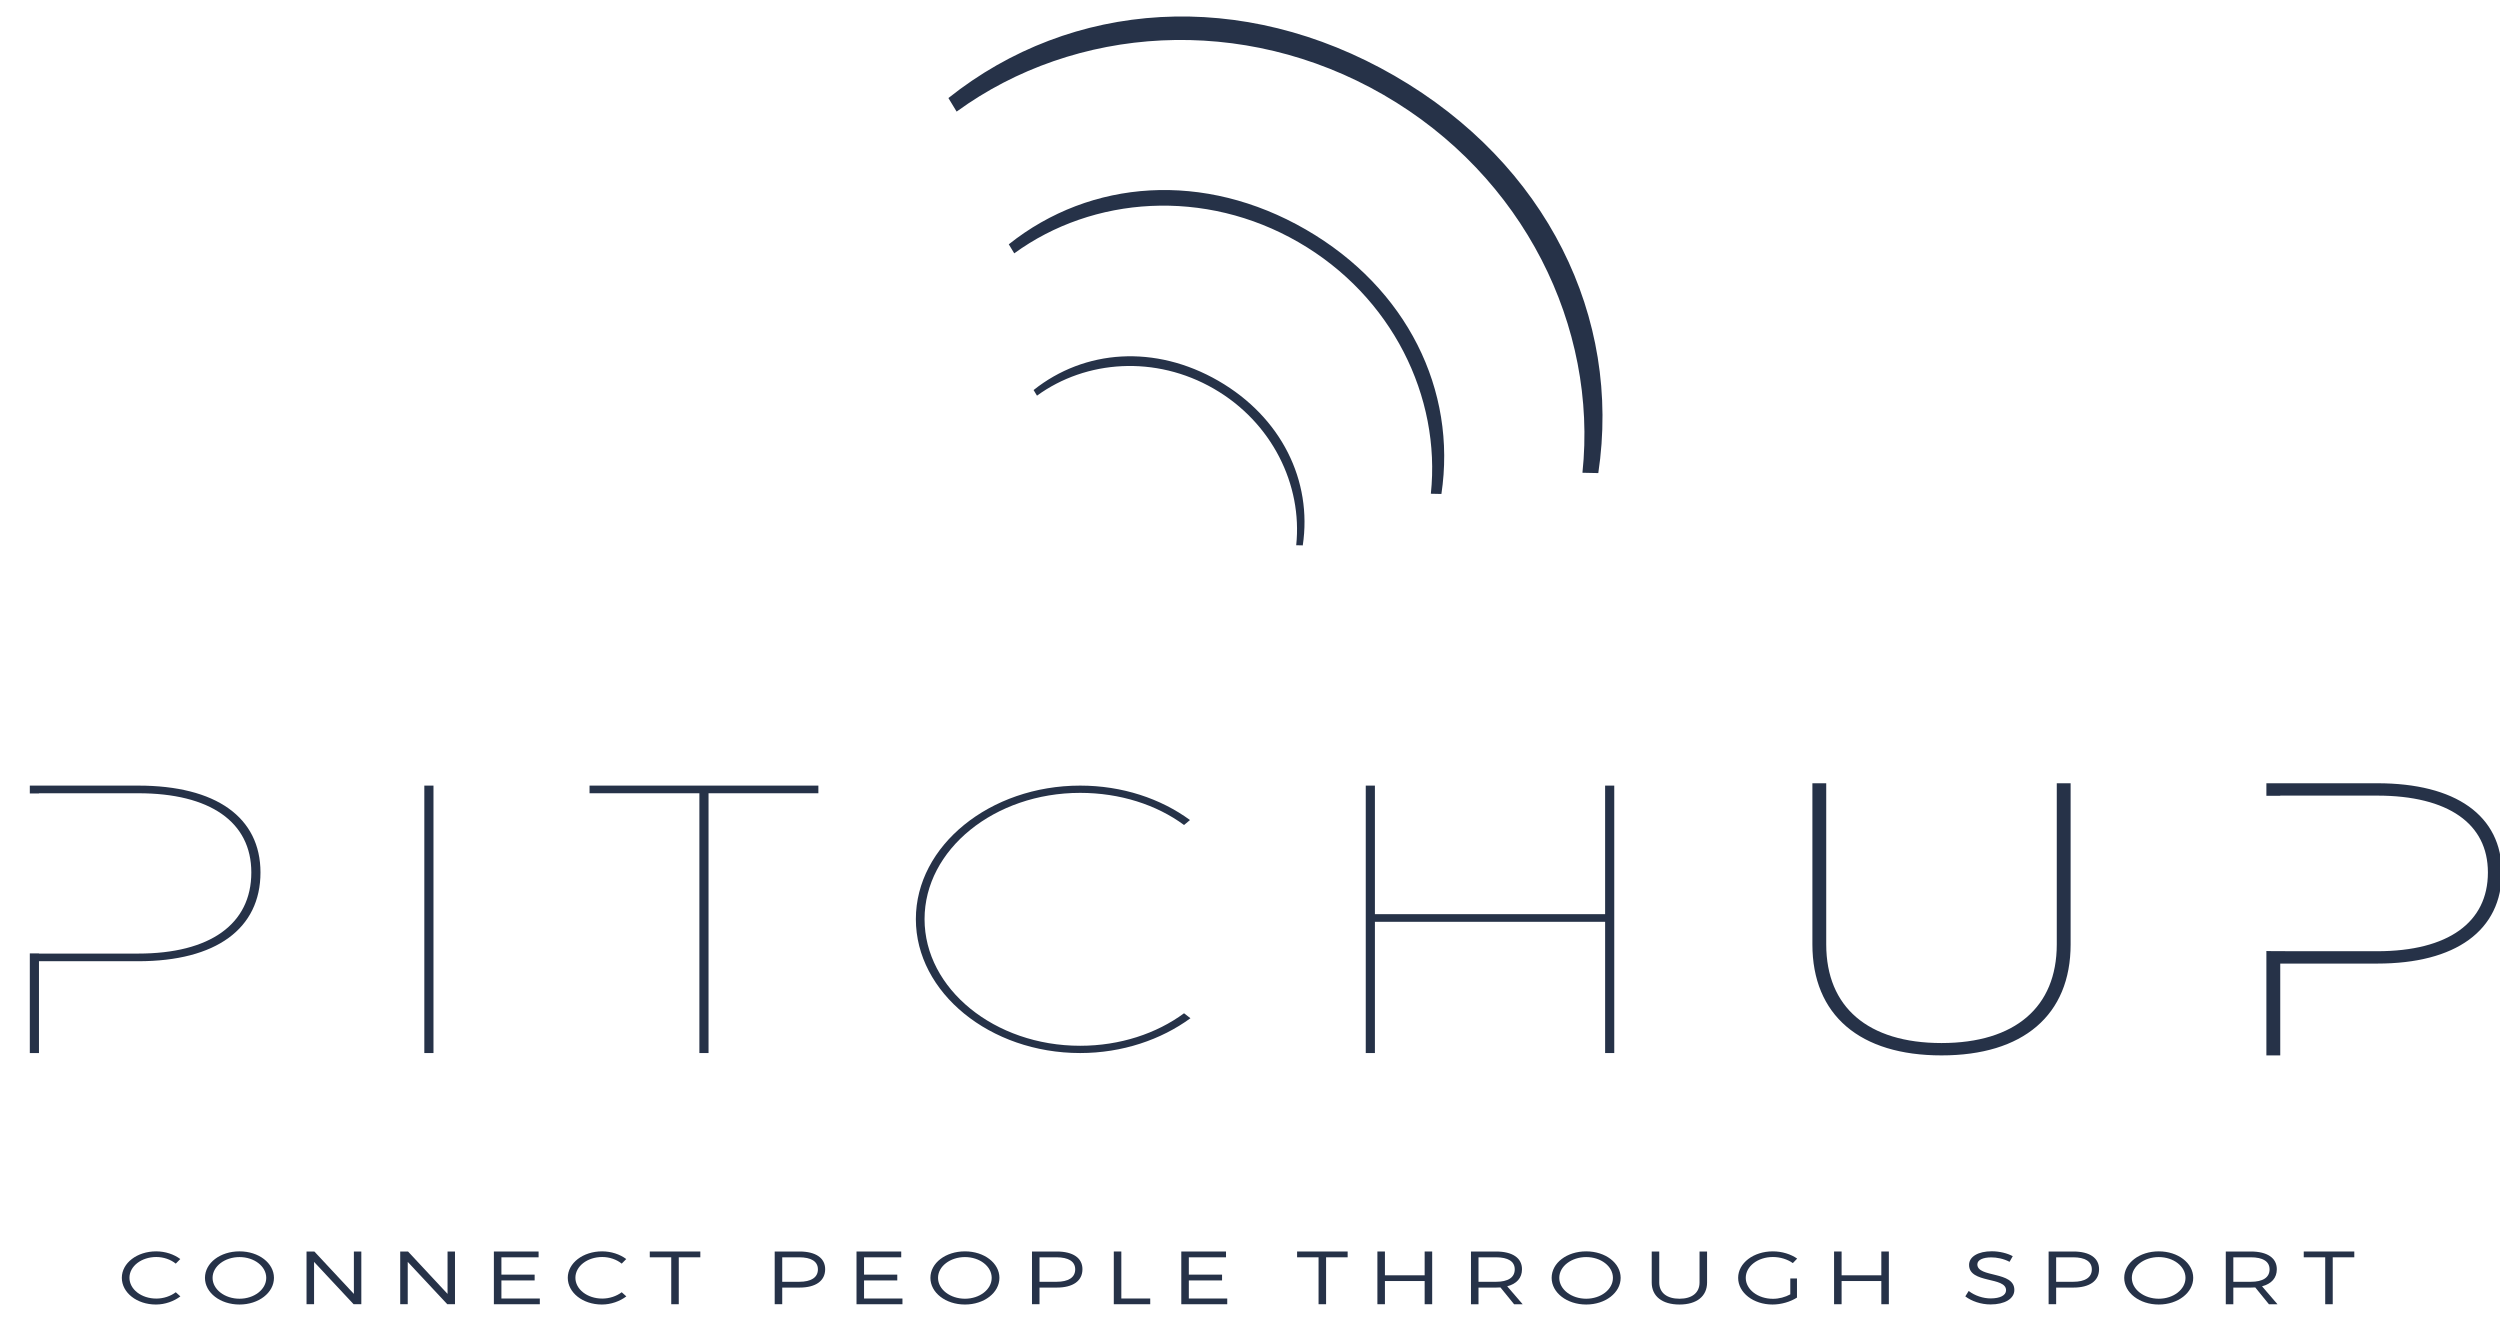
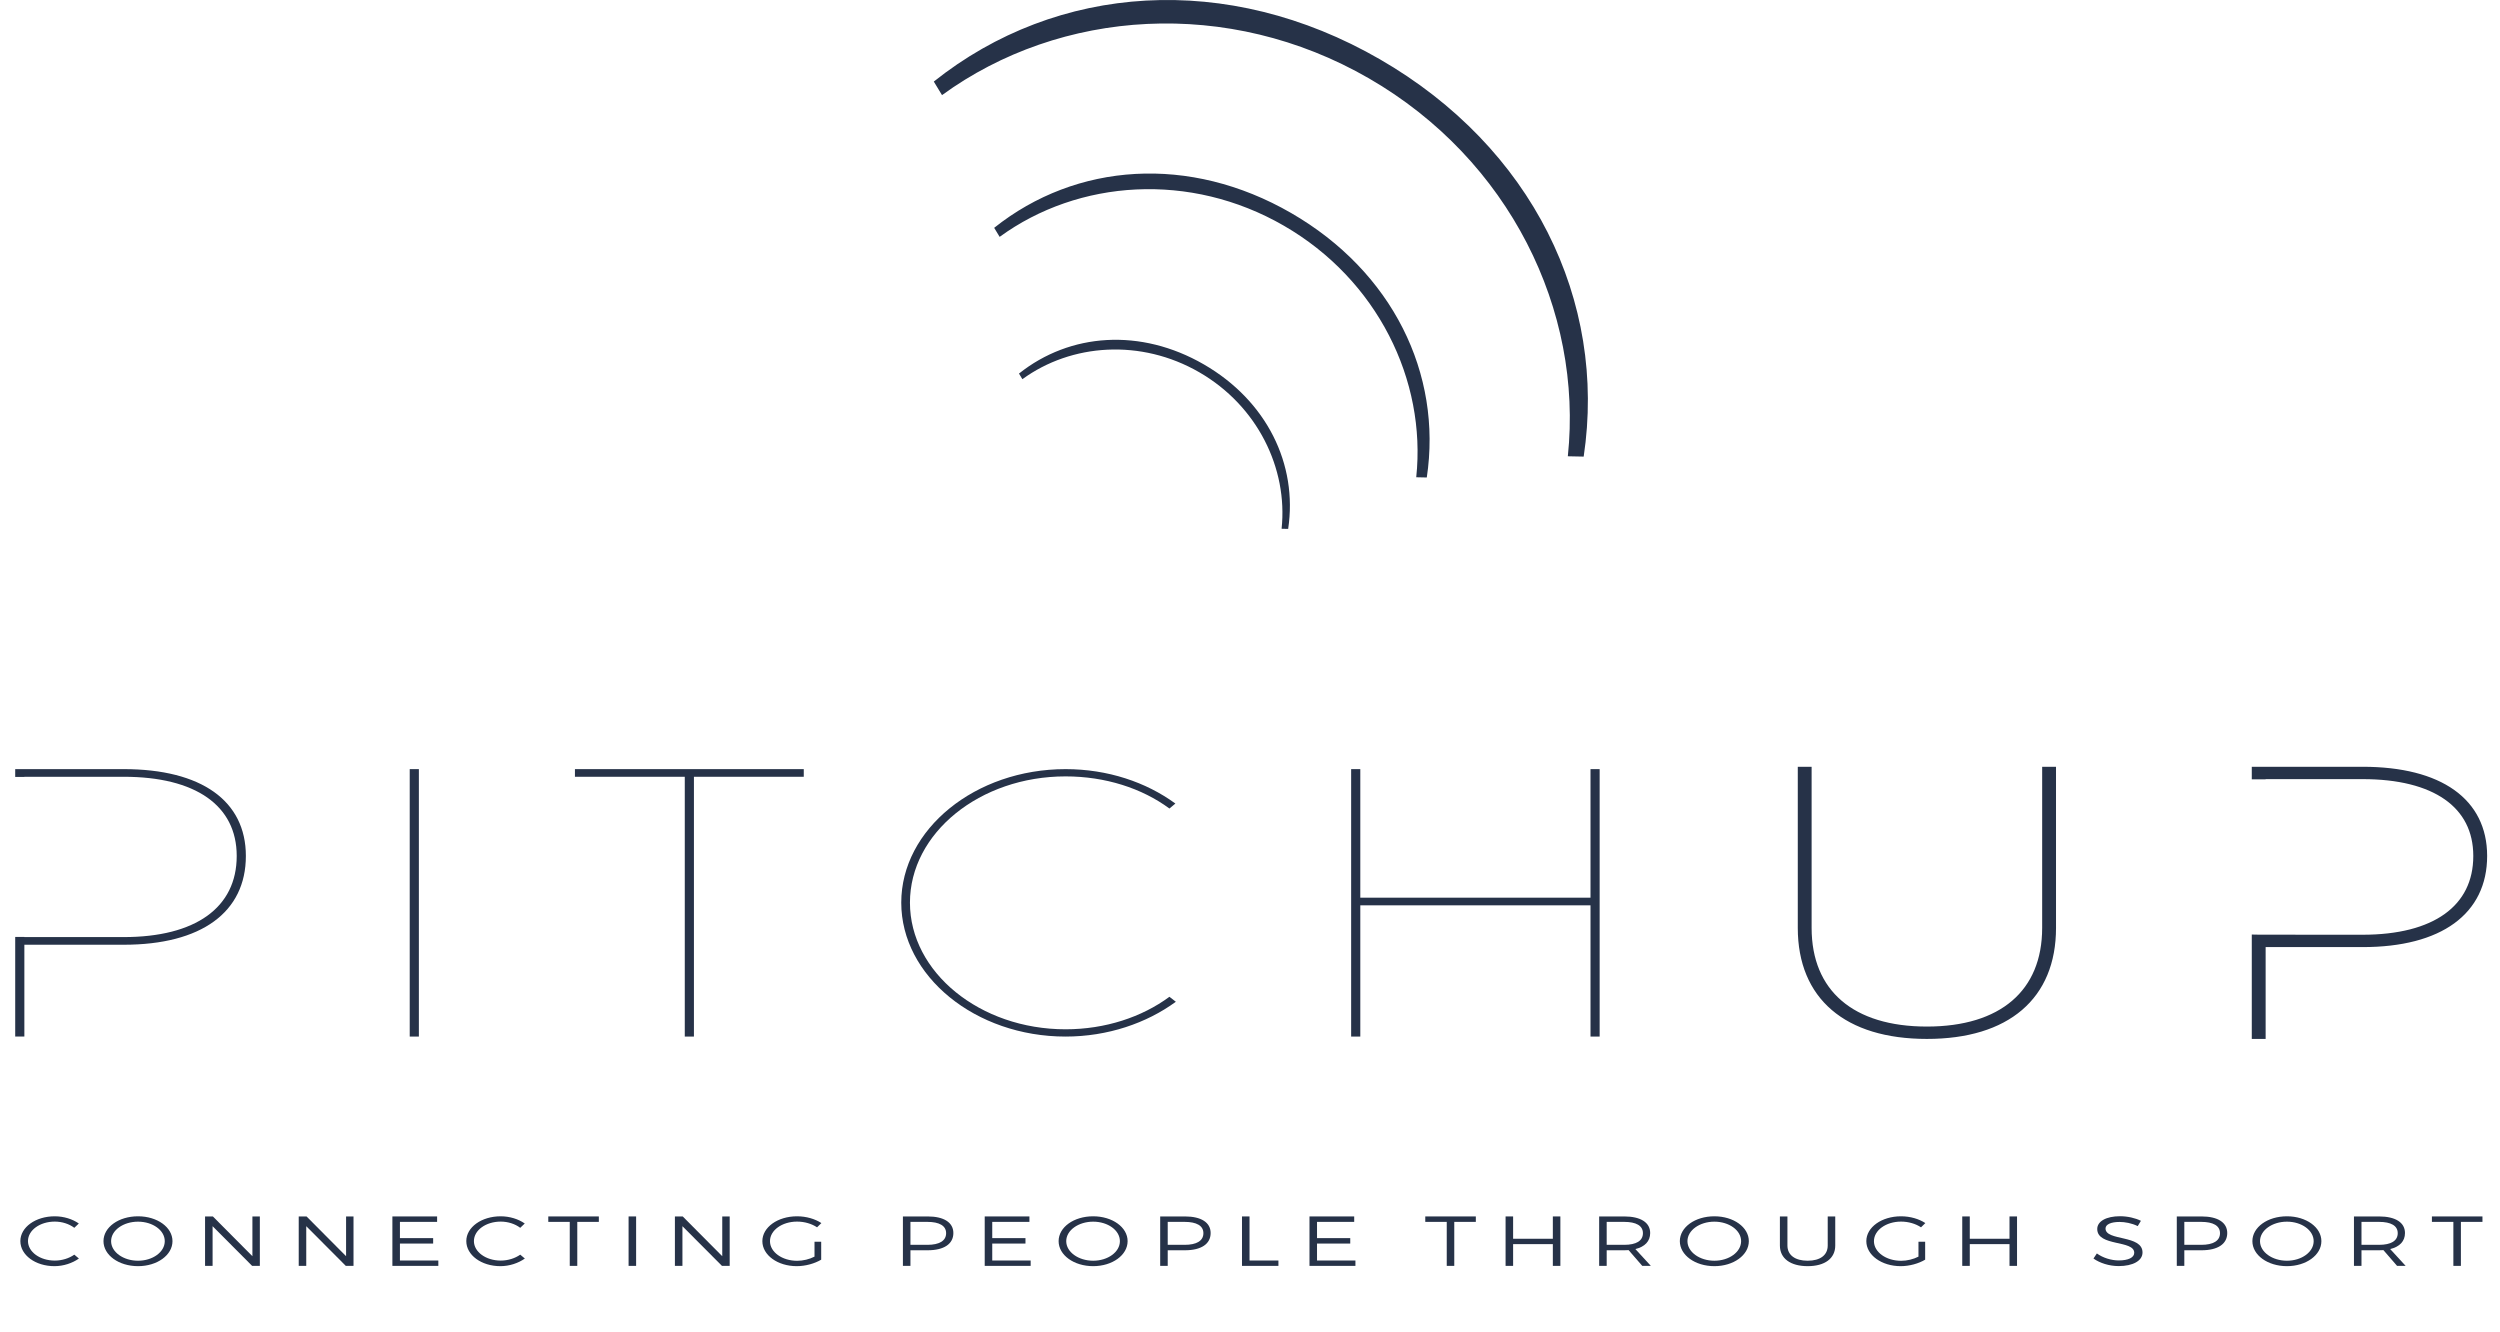
- <svg xmlns="http://www.w3.org/2000/svg" version="1.1" id="Livello_1" x="0px" y="0px" width="796.688px" height="424.349px" viewBox="0 -246.651 796.688 424.349" style="enable-background:new 0 -246.651 796.688 424.349;" xml:space="preserve">
+ <svg xmlns="http://www.w3.org/2000/svg" version="1.1" id="Livello_1" x="0px" y="0px" width="796.688px" height="424.348px" viewBox="0 0 796.688 424.348" enable-background="new 0 0 796.688 424.348" xml:space="preserve">
  <g>
-     <path style="fill:#263248;" d="M12.419,57.229v-0.051H9.501v31.751h2.918V59.668h31.646c24.794,0,38.942-10.368,38.942-28.291   c0-17.557-14.148-27.675-38.942-27.675H9.501V6.2h2.918V6.141h31.646c22.899,0,36.025,9.145,36.025,25.236   c0,16.461-13.126,25.852-36.025,25.852" />
-     <path style="fill:#263248;" d="M135.222,88.929V3.702h2.917v85.227H135.222z" />
-     <path style="fill:#263248;" d="M225.792,6.141v82.788h-2.916V6.141h-35.003V3.702h72.922v2.439H225.792z" />
-     <path style="fill:#263248;" d="M379.22,14.674l-1.895,1.585C368.576,9.8,356.91,6.017,344.219,6.017   c-27.272,0-49.586,18.044-49.586,40.237s22.313,40.357,49.586,40.357c12.691,0,24.357-3.9,33.106-10.36l2.042,1.585   c-9.335,6.83-21.728,11.093-35.148,11.093c-28.728,0-52.356-19.263-52.356-42.676c0-23.409,23.628-42.551,52.356-42.551   C357.639,3.702,369.889,7.848,379.22,14.674z" />
-     <path style="fill:#263248;" d="M511.512,88.929V47.106H438.15v41.823h-2.917V3.702h2.917v40.969h73.36V3.702h2.914v85.227H511.512z   " />
-     <path style="fill:#263248;stroke:#263248;stroke-width:1.5;stroke-miterlimit:10;" d="M659.108,54.303   c0,22.068-14.733,34.626-40.399,34.626c-25.671,0-40.395-12.558-40.395-34.626V3.702h2.91v50.601   c0,20.483,13.715,32.187,37.483,32.187c23.771,0,37.486-11.704,37.486-32.187V3.702h2.913L659.108,54.303L659.108,54.303z" />
-     <path style="fill:#263248;stroke:#263248;stroke-width:1.5;stroke-miterlimit:10;" d="M724.793,57.21l-1.802-0.033v31.751h2.917   v-29.26h31.651c24.789,0,38.938-10.368,38.938-28.291c0-17.557-14.147-27.675-38.938-27.675h-34.568V6.2h2.917V6.141h31.651   c22.896,0,36.024,9.145,36.024,25.236c0,16.461-13.129,25.852-36.024,25.852L724.793,57.21z" />
+     <path fill="#263248" d="M7.764,298.627v-0.051H4.846v31.752h2.918v-29.262H39.41c24.794,0,38.942-10.368,38.942-28.291   c0-17.557-14.148-27.675-38.942-27.675H4.846v2.498h2.918v-0.06H39.41c22.899,0,36.025,9.146,36.025,25.236   c0,16.461-13.126,25.852-36.025,25.852" />
+     <path fill="#263248" d="M130.567,330.329v-85.228h2.917v85.228H130.567z" />
+     <path fill="#263248" d="M221.137,247.54v82.789h-2.916V247.54h-35.003v-2.438h72.922v2.438H221.137z" />
+     <path fill="#263248" d="M374.565,256.073l-1.895,1.585c-8.749-6.459-20.415-10.241-33.106-10.241   c-27.272,0-49.586,18.043-49.586,40.236s22.313,40.357,49.586,40.357c12.691,0,24.357-3.9,33.106-10.36l2.042,1.585   c-9.335,6.83-21.728,11.094-35.148,11.094c-28.728,0-52.356-19.264-52.356-42.677c0-23.409,23.628-42.551,52.356-42.551   C352.984,245.101,365.234,249.247,374.565,256.073z" />
+     <path fill="#263248" d="M506.856,330.329v-41.824h-73.361v41.824h-2.917v-85.228h2.917v40.969h73.359v-40.969h2.914v85.228H506.856   z" />
+     <path fill="#263248" stroke="#263248" stroke-width="1.5" stroke-miterlimit="10" d="M654.453,295.702   c0,22.068-14.733,34.627-40.399,34.627c-25.671,0-40.395-12.559-40.395-34.627v-50.601h2.909v50.601   c0,20.483,13.716,32.188,37.483,32.188c23.771,0,37.486-11.704,37.486-32.188v-50.601h2.912L654.453,295.702L654.453,295.702z" />
+     <path fill="#263248" stroke="#263248" stroke-width="1.5" stroke-miterlimit="10" d="M720.138,298.609l-1.802-0.033v31.751h2.917   v-29.26h31.65c24.789,0,38.938-10.368,38.938-28.291c0-17.557-14.147-27.675-38.938-27.675h-34.567v2.498h2.917v-0.06h31.65   c22.896,0,36.024,9.146,36.024,25.236c0,16.461-13.129,25.852-36.024,25.852L720.138,298.609z" />
  </g>
  <g>
-     <path style="fill:#263248;" d="M57.454,154.572l-1.44,1.465c-1.62-1.32-3.9-2.111-6.209-2.111c-4.74,0-8.55,2.929-8.55,6.623   c0,3.675,3.81,6.625,8.55,6.625c2.31,0,4.56-0.768,6.209-2.016l1.47,1.319c-2.07,1.56-4.89,2.592-7.8,2.592   c-6.06,0-10.86-3.768-10.86-8.521c0-4.702,4.86-8.424,10.95-8.424C52.654,152.125,55.444,153.06,57.454,154.572z" />
-     <path style="fill:#263248;" d="M87.304,160.574c0,4.729-4.86,8.495-10.979,8.495c-6.15,0-11.009-3.768-11.009-8.495   c0-4.755,4.859-8.449,11.009-8.449C82.444,152.125,87.304,155.845,87.304,160.574z M67.745,160.574c0,3.694,3.9,6.647,8.58,6.647   c4.68,0,8.52-2.953,8.52-6.647c0-3.697-3.84-6.625-8.52-6.625C71.645,153.949,67.745,156.876,67.745,160.574z" />
-     <path style="fill:#263248;" d="M112.685,168.974l-12.6-13.49v13.49h-2.4v-16.803h2.49l12.599,13.514v-13.514h2.37v16.803H112.685z" />
-     <path style="fill:#263248;" d="M142.536,168.974l-12.6-13.49v13.49h-2.4v-16.803h2.49l12.599,13.514v-13.514h2.37v16.803H142.536z" />
-     <path style="fill:#263248;" d="M159.787,154.021v5.521h10.59v1.849h-10.59v5.762h12.24v1.824h-14.64v-16.804h14.25v1.851h-11.85   V154.021z" />
-     <path style="fill:#263248;" d="M199.567,154.572l-1.44,1.465c-1.62-1.32-3.9-2.111-6.209-2.111c-4.74,0-8.55,2.929-8.55,6.623   c0,3.675,3.81,6.625,8.55,6.625c2.31,0,4.56-0.768,6.209-2.016l1.47,1.319c-2.07,1.56-4.89,2.592-7.8,2.592   c-6.06,0-10.86-3.768-10.86-8.521c0-4.702,4.86-8.424,10.95-8.424C194.767,152.125,197.557,153.06,199.567,154.572z" />
-     <path style="fill:#263248;" d="M216.308,154.021v14.953h-2.4v-14.953h-6.84v-1.85h16.109v1.85H216.308z" />
-     <path style="fill:#263248;" d="M254.768,152.171c5.19,0,8.19,2.064,8.19,5.641c0,3.722-3,5.857-8.19,5.857h-5.49v5.305h-2.4   v-16.803H254.768z M249.278,161.822h5.4c3.78,0,5.97-1.347,5.97-3.962c0-2.545-2.19-3.84-5.97-3.84h-5.4V161.822L249.278,161.822z" />
-     <path style="fill:#263248;" d="M275.349,154.021v5.521h10.59v1.849h-10.59v5.762h12.24v1.824h-14.64v-16.804h14.25v1.851h-11.85   V154.021z" />
-     <path style="fill:#263248;" d="M318.488,160.574c0,4.729-4.86,8.495-10.979,8.495c-6.15,0-11.01-3.768-11.01-8.495   c0-4.755,4.86-8.449,11.01-8.449C313.628,152.125,318.488,155.845,318.488,160.574z M298.929,160.574c0,3.694,3.9,6.647,8.58,6.647   c4.68,0,8.52-2.953,8.52-6.647c0-3.697-3.84-6.625-8.52-6.625C302.829,153.949,298.929,156.876,298.929,160.574z" />
-     <path style="fill:#263248;" d="M336.759,152.171c5.19,0,8.19,2.064,8.19,5.641c0,3.722-3,5.857-8.19,5.857h-5.49v5.305h-2.4   v-16.803H336.759z M331.27,161.822h5.4c3.78,0,5.97-1.347,5.97-3.962c0-2.545-2.19-3.84-5.97-3.84h-5.4V161.822z" />
-     <path style="fill:#263248;" d="M366.55,167.149v1.824h-11.61v-16.803h2.4v14.979H366.55L366.55,167.149z" />
-     <path style="fill:#263248;" d="M378.85,154.021v5.521h10.59v1.849h-10.59v5.762h12.24v1.824h-14.64v-16.804h14.25v1.851h-11.85   V154.021z" />
-     <path style="fill:#263248;" d="M422.59,154.021v14.953h-2.398v-14.953h-6.841v-1.85h16.109v1.85H422.59z" />
-     <path style="fill:#263248;" d="M454.001,168.974v-7.393h-12.659v7.393h-2.399v-16.803h2.399v7.586h12.659v-7.586h2.399v16.803   H454.001z" />
-     <path style="fill:#263248;" d="M478.151,163.621c-0.45,0.024-0.931,0.049-1.41,0.049h-5.579v5.306h-2.4v-16.804h7.979   c5.25,0,8.28,2.063,8.28,5.642c0,2.785-1.681,4.655-4.711,5.449l4.921,5.713h-2.73L478.151,163.621z M476.741,161.822   c3.811,0,5.97-1.347,5.97-3.962c0-2.545-2.159-3.84-5.97-3.84h-5.579v7.802H476.741z" />
-     <path style="fill:#263248;" d="M516.462,160.574c0,4.729-4.86,8.495-10.979,8.495c-6.15,0-11.011-3.768-11.011-8.495   c0-4.755,4.859-8.449,11.011-8.449C511.602,152.125,516.462,155.845,516.462,160.574z M496.902,160.574   c0,3.694,3.898,6.647,8.58,6.647c4.68,0,8.52-2.953,8.52-6.647c0-3.697-3.84-6.625-8.52-6.625   C500.802,153.949,496.902,156.876,496.902,160.574z" />
-     <path style="fill:#263248;" d="M544.002,162.062c0,4.367-3.3,7.008-8.789,7.008c-5.521,0-8.85-2.641-8.85-7.008v-9.891h2.398v9.891   c0,3.265,2.46,5.16,6.45,5.16c3.989,0,6.39-1.896,6.39-5.16v-9.891h2.399L544.002,162.062L544.002,162.062z" />
-     <path style="fill:#263248;" d="M572.652,160.765v6.096c-2.07,1.32-4.979,2.209-7.801,2.209c-6.09,0-10.948-3.768-10.948-8.495   s4.89-8.449,11.068-8.449c2.91,0,5.729,0.89,7.739,2.306l-1.38,1.438c-1.71-1.226-4.021-1.943-6.359-1.943   c-4.8,0-8.64,2.951-8.64,6.648c0,3.719,3.87,6.672,8.67,6.672c1.89,0,3.899-0.527,5.521-1.416v-5.063h2.13V160.765z" />
-     <path style="fill:#263248;" d="M599.532,168.974v-7.393h-12.659v7.393h-2.4v-16.803h2.4v7.586h12.659v-7.586h2.398v16.803H599.532z   " />
-     <path style="fill:#263248;" d="M641.413,153.66l-1.021,1.801c-1.89-1.008-4.109-1.416-5.789-1.416c-2.7,0-4.471,0.815-4.471,2.231   c0,4.32,11.819,2.064,11.789,8.16c0,2.81-3.09,4.609-7.589,4.609c-3.061,0-6.061-1.057-8.04-2.568l1.08-1.729   c1.95,1.512,4.62,2.375,6.989,2.375c3.03,0,4.92-0.982,4.92-2.592c0.03-4.416-11.789-2.064-11.789-8.088   c0-2.642,2.909-4.344,7.26-4.344C637.184,152.101,639.674,152.724,641.413,153.66z" />
-     <path style="fill:#263248;" d="M660.733,152.171c5.189,0,8.188,2.064,8.188,5.641c0,3.722-2.999,5.857-8.188,5.857h-5.489v5.305   h-2.4v-16.803H660.733z M655.244,161.822h5.398c3.78,0,5.971-1.347,5.971-3.962c0-2.545-2.189-3.84-5.971-3.84h-5.398V161.822z" />
-     <path style="fill:#263248;" d="M698.924,160.574c0,4.729-4.859,8.495-10.979,8.495c-6.15,0-11.011-3.768-11.011-8.495   c0-4.755,4.859-8.449,11.011-8.449C694.062,152.125,698.924,155.845,698.924,160.574z M679.364,160.574   c0,3.694,3.898,6.647,8.58,6.647c4.68,0,8.52-2.953,8.52-6.647c0-3.697-3.84-6.625-8.52-6.625   C683.264,153.949,679.364,156.876,679.364,160.574z" />
-     <path style="fill:#263248;" d="M718.694,163.621c-0.45,0.024-0.931,0.049-1.41,0.049h-5.579v5.306h-2.4v-16.804h7.979   c5.25,0,8.28,2.063,8.28,5.642c0,2.785-1.681,4.655-4.711,5.449l4.921,5.713h-2.73L718.694,163.621z M717.284,161.822   c3.811,0,5.97-1.347,5.97-3.962c0-2.545-2.159-3.84-5.97-3.84h-5.579v7.802H717.284z" />
-     <path style="fill:#263248;" d="M743.385,154.021v14.953h-2.398v-14.953h-6.84v-1.85h16.108v1.85H743.385z" />
+     <path fill="#263248" d="M436.232,24.968c44.813,25.87,68.298,73.995,63.396,120.436l5.053,0.105   c7.445-49.663-16.389-98.577-64.939-126.612C391.168-9.144,336.866-5.317,297.58,25.992l2.618,4.321   C337.966,2.823,391.404-0.913,436.232,24.968z" />
+     <path fill="#263248" d="M409.126,71.921c29.833,17.225,45.46,49.265,42.193,80.17l3.365,0.073   c4.962-33.058-10.917-65.623-43.229-84.281c-32.335-18.667-68.485-16.119-94.637,4.722l1.743,2.878   C343.705,57.181,379.282,54.692,409.126,71.921z" />
+     <path fill="#263248" d="M382.163,118.623c18.561,10.716,28.283,30.652,26.251,49.878l2.091,0.048   c3.091-20.568-6.794-40.833-26.892-52.439c-20.124-11.617-42.621-10.029-58.888,2.937l1.083,1.792   C341.451,109.449,363.593,107.9,382.163,118.623z" />
  </g>
  <g>
-     <path style="fill:#263248;" d="M440.888-216.431c44.813,25.87,68.298,73.995,63.396,120.436l5.053,0.105   c7.445-49.663-16.389-98.577-64.94-126.612c-48.574-28.041-102.876-24.214-142.162,7.095l2.618,4.321   C342.621-238.576,396.06-242.312,440.888-216.431z" />
-     <path style="fill:#263248;" d="M413.781-169.478c29.833,17.225,45.46,49.265,42.194,80.17l3.365,0.073   c4.962-33.058-10.917-65.623-43.229-84.281c-32.335-18.667-68.485-16.119-94.637,4.722l1.743,2.878   C348.36-184.218,383.937-186.707,413.781-169.478z" />
-     <path style="fill:#263248;" d="M386.818-122.776c18.561,10.716,28.283,30.652,26.251,49.878l2.091,0.048   c3.091-20.568-6.794-40.833-26.892-52.439c-20.124-11.617-42.621-10.029-58.888,2.937l1.083,1.792   C346.106-131.95,368.248-133.499,386.818-122.776z" />
+     <path fill="#263248" d="M25.116,389.9l-1.439,1.373c-1.62-1.238-3.9-1.98-6.21-1.98c-4.74,0-8.55,2.745-8.55,6.212   c0,3.443,3.81,6.211,8.55,6.211c2.31,0,4.56-0.72,6.21-1.89l1.47,1.237c-2.07,1.463-4.89,2.431-7.8,2.431   c-6.06,0-10.859-3.533-10.859-7.989c0-4.412,4.859-7.9,10.949-7.9C20.316,387.604,23.106,388.482,25.116,389.9z" />
+     <path fill="#263248" d="M54.967,395.527c0,4.434-4.86,7.967-10.979,7.967c-6.15,0-11.01-3.533-11.01-7.967   c0-4.457,4.859-7.923,11.01-7.923C50.106,387.604,54.967,391.092,54.967,395.527z M35.407,395.527c0,3.466,3.899,6.234,8.58,6.234   c4.68,0,8.52-2.769,8.52-6.234c0-3.467-3.84-6.212-8.52-6.212C39.307,389.315,35.407,392.06,35.407,395.527z" />
+     <path fill="#263248" d="M80.347,403.404l-12.6-12.648v12.648h-2.4v-15.755h2.49l12.6,12.672v-12.672h2.369v15.755H80.347z" />
+     <path fill="#263248" d="M110.196,403.404l-12.6-12.648v12.648h-2.4v-15.755h2.49l12.6,12.672v-12.672h2.369v15.755H110.196z" />
+     <path fill="#263248" d="M127.446,389.382v5.177h10.589v1.732h-10.589v5.401h12.239v1.711h-14.64v-15.755h14.25v1.733H127.446z" />
+     <path fill="#263248" d="M167.225,389.9l-1.439,1.373c-1.62-1.238-3.9-1.98-6.21-1.98c-4.74,0-8.55,2.745-8.55,6.212   c0,3.443,3.81,6.211,8.55,6.211c2.31,0,4.56-0.72,6.21-1.89l1.47,1.237c-2.07,1.463-4.89,2.431-7.8,2.431   c-6.06,0-10.859-3.533-10.859-7.989c0-4.412,4.859-7.9,10.949-7.9C162.425,387.604,165.215,388.482,167.225,389.9z" />
+     <path fill="#263248" d="M183.965,389.382v14.021h-2.399v-14.021h-6.84v-1.733h16.109v1.733H183.965z" />
+     <path fill="#263248" d="M200.315,403.404v-15.755h2.4v15.755H200.315z" />
+     <path fill="#263248" d="M230.075,403.404l-12.6-12.648v12.648h-2.4v-15.755h2.49l12.6,12.672v-12.672h2.369v15.755H230.075z" />
+     <path fill="#263248" d="M261.694,395.707v5.717c-2.07,1.237-4.979,2.07-7.8,2.07c-6.09,0-10.949-3.533-10.949-7.967   c0-4.435,4.89-7.923,11.069-7.923c2.91,0,5.729,0.833,7.739,2.161l-1.38,1.35c-1.71-1.147-4.02-1.822-6.359-1.822   c-4.8,0-8.64,2.768-8.64,6.234c0,3.488,3.87,6.257,8.67,6.257c1.89,0,3.899-0.495,5.52-1.328v-4.749H261.694z" />
+     <path fill="#263248" d="M295.624,387.649c5.19,0,8.189,1.936,8.189,5.289c0,3.488-2.999,5.492-8.189,5.492h-5.489v4.974h-2.4   v-15.755H295.624z M290.135,396.697h5.399c3.78,0,5.97-1.261,5.97-3.714c0-2.386-2.189-3.601-5.97-3.601h-5.399V396.697z" />
+     <path fill="#263248" d="M316.204,389.382v5.177h10.589v1.732h-10.589v5.401h12.239v1.711h-14.64v-15.755h14.25v1.733H316.204z" />
+     <path fill="#263248" d="M359.343,395.527c0,4.434-4.86,7.967-10.979,7.967c-6.15,0-11.01-3.533-11.01-7.967   c0-4.457,4.859-7.923,11.01-7.923C354.482,387.604,359.343,391.092,359.343,395.527z M339.783,395.527   c0,3.466,3.899,6.234,8.58,6.234c4.68,0,8.52-2.769,8.52-6.234c0-3.467-3.84-6.212-8.52-6.212   C343.683,389.315,339.783,392.06,339.783,395.527z" />
+     <path fill="#263248" d="M377.612,387.649c5.19,0,8.189,1.936,8.189,5.289c0,3.488-2.999,5.492-8.189,5.492h-5.489v4.974h-2.4   v-15.755H377.612z M372.123,396.697h5.399c3.78,0,5.97-1.261,5.97-3.714c0-2.386-2.189-3.601-5.97-3.601h-5.399V396.697z" />
+     <path fill="#263248" d="M407.401,401.693v1.711h-11.609v-15.755h2.4v14.044H407.401z" />
+     <path fill="#263248" d="M419.702,389.382v5.177h10.589v1.732h-10.589v5.401h12.239v1.711h-14.64v-15.755h14.25v1.733H419.702z" />
+     <path fill="#263248" d="M463.44,389.382v14.021h-2.399v-14.021h-6.84v-1.733h16.109v1.733H463.44z" />
+     <path fill="#263248" d="M494.851,403.404v-6.932h-12.659v6.932h-2.4v-15.755h2.4v7.112h12.659v-7.112h2.4v15.755H494.851z" />
+     <path fill="#263248" d="M519,398.385c-0.45,0.022-0.93,0.045-1.41,0.045h-5.579v4.974h-2.4v-15.755h7.979   c5.25,0,8.28,1.936,8.28,5.289c0,2.611-1.68,4.366-4.71,5.109l4.92,5.356h-2.73L519,398.385z M517.59,396.697   c3.811,0,5.97-1.261,5.97-3.714c0-2.386-2.159-3.601-5.97-3.601h-5.579v7.314H517.59z" />
+     <path fill="#263248" d="M557.31,395.527c0,4.434-4.86,7.967-10.979,7.967c-6.15,0-11.01-3.533-11.01-7.967   c0-4.457,4.859-7.923,11.01-7.923C552.449,387.604,557.31,391.092,557.31,395.527z M537.75,395.527c0,3.466,3.899,6.234,8.58,6.234   c4.68,0,8.52-2.769,8.52-6.234c0-3.467-3.84-6.212-8.52-6.212C541.649,389.315,537.75,392.06,537.75,395.527z" />
+     <path fill="#263248" d="M584.849,396.921c0,4.097-3.3,6.572-8.789,6.572c-5.521,0-8.85-2.476-8.85-6.572v-9.272h2.399v9.272   c0,3.062,2.46,4.84,6.45,4.84c3.989,0,6.39-1.778,6.39-4.84v-9.272h2.399V396.921z" />
+     <path fill="#263248" d="M613.499,395.707v5.717c-2.07,1.237-4.979,2.07-7.8,2.07c-6.09,0-10.949-3.533-10.949-7.967   c0-4.435,4.89-7.923,11.069-7.923c2.91,0,5.729,0.833,7.739,2.161l-1.38,1.35c-1.71-1.147-4.02-1.822-6.359-1.822   c-4.8,0-8.64,2.768-8.64,6.234c0,3.488,3.87,6.257,8.67,6.257c1.89,0,3.899-0.495,5.52-1.328v-4.749H613.499z" />
+     <path fill="#263248" d="M640.379,403.404v-6.932H627.72v6.932h-2.4v-15.755h2.4v7.112h12.659v-7.112h2.399v15.755H640.379z" />
+     <path fill="#263248" d="M682.258,389.044l-1.02,1.688c-1.89-0.945-4.11-1.328-5.79-1.328c-2.7,0-4.47,0.765-4.47,2.093   c0,4.052,11.819,1.936,11.789,7.652c0,2.634-3.09,4.321-7.589,4.321c-3.061,0-6.061-0.99-8.04-2.408l1.08-1.62   c1.95,1.418,4.62,2.228,6.989,2.228c3.03,0,4.92-0.923,4.92-2.431c0.03-4.141-11.789-1.936-11.789-7.584   c0-2.477,2.909-4.074,7.26-4.074C678.028,387.582,680.519,388.167,682.258,389.044z" />
+     <path fill="#263248" d="M701.578,387.649c5.19,0,8.189,1.936,8.189,5.289c0,3.488-2.999,5.492-8.189,5.492h-5.489v4.974h-2.4   v-15.755H701.578z M696.089,396.697h5.399c3.78,0,5.97-1.261,5.97-3.714c0-2.386-2.189-3.601-5.97-3.601h-5.399V396.697z" />
+     <path fill="#263248" d="M739.768,395.527c0,4.434-4.86,7.967-10.979,7.967c-6.15,0-11.01-3.533-11.01-7.967   c0-4.457,4.859-7.923,11.01-7.923C734.907,387.604,739.768,391.092,739.768,395.527z M720.208,395.527   c0,3.466,3.899,6.234,8.58,6.234c4.68,0,8.52-2.769,8.52-6.234c0-3.467-3.84-6.212-8.52-6.212   C724.107,389.315,720.208,392.06,720.208,395.527z" />
+     <path fill="#263248" d="M759.537,398.385c-0.45,0.022-0.93,0.045-1.41,0.045h-5.579v4.974h-2.4v-15.755h7.979   c5.25,0,8.28,1.936,8.28,5.289c0,2.611-1.68,4.366-4.71,5.109l4.92,5.356h-2.73L759.537,398.385z M758.127,396.697   c3.811,0,5.97-1.261,5.97-3.714c0-2.386-2.159-3.601-5.97-3.601h-5.579v7.314H758.127z" />
+     <path fill="#263248" d="M784.227,389.382v14.021h-2.399v-14.021h-6.84v-1.733h16.109v1.733H784.227z" />
  </g>
</svg>
